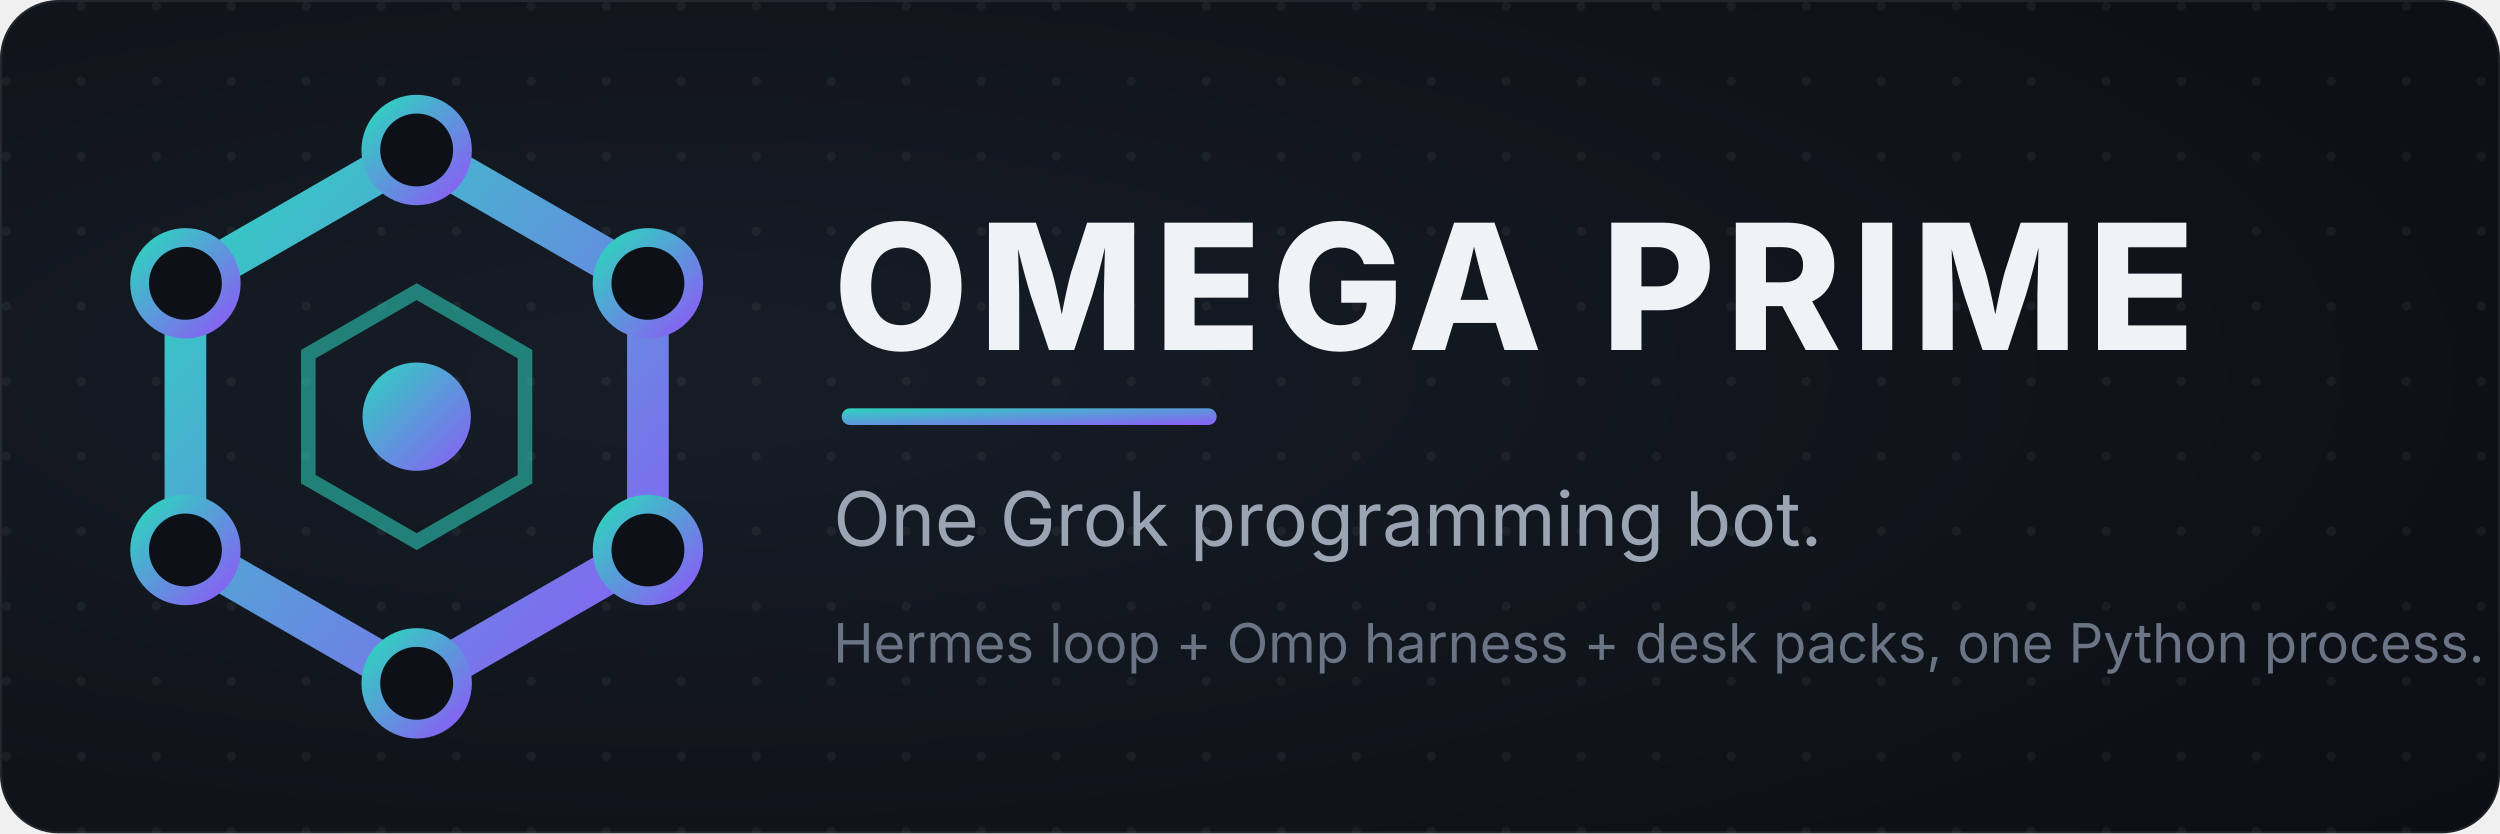
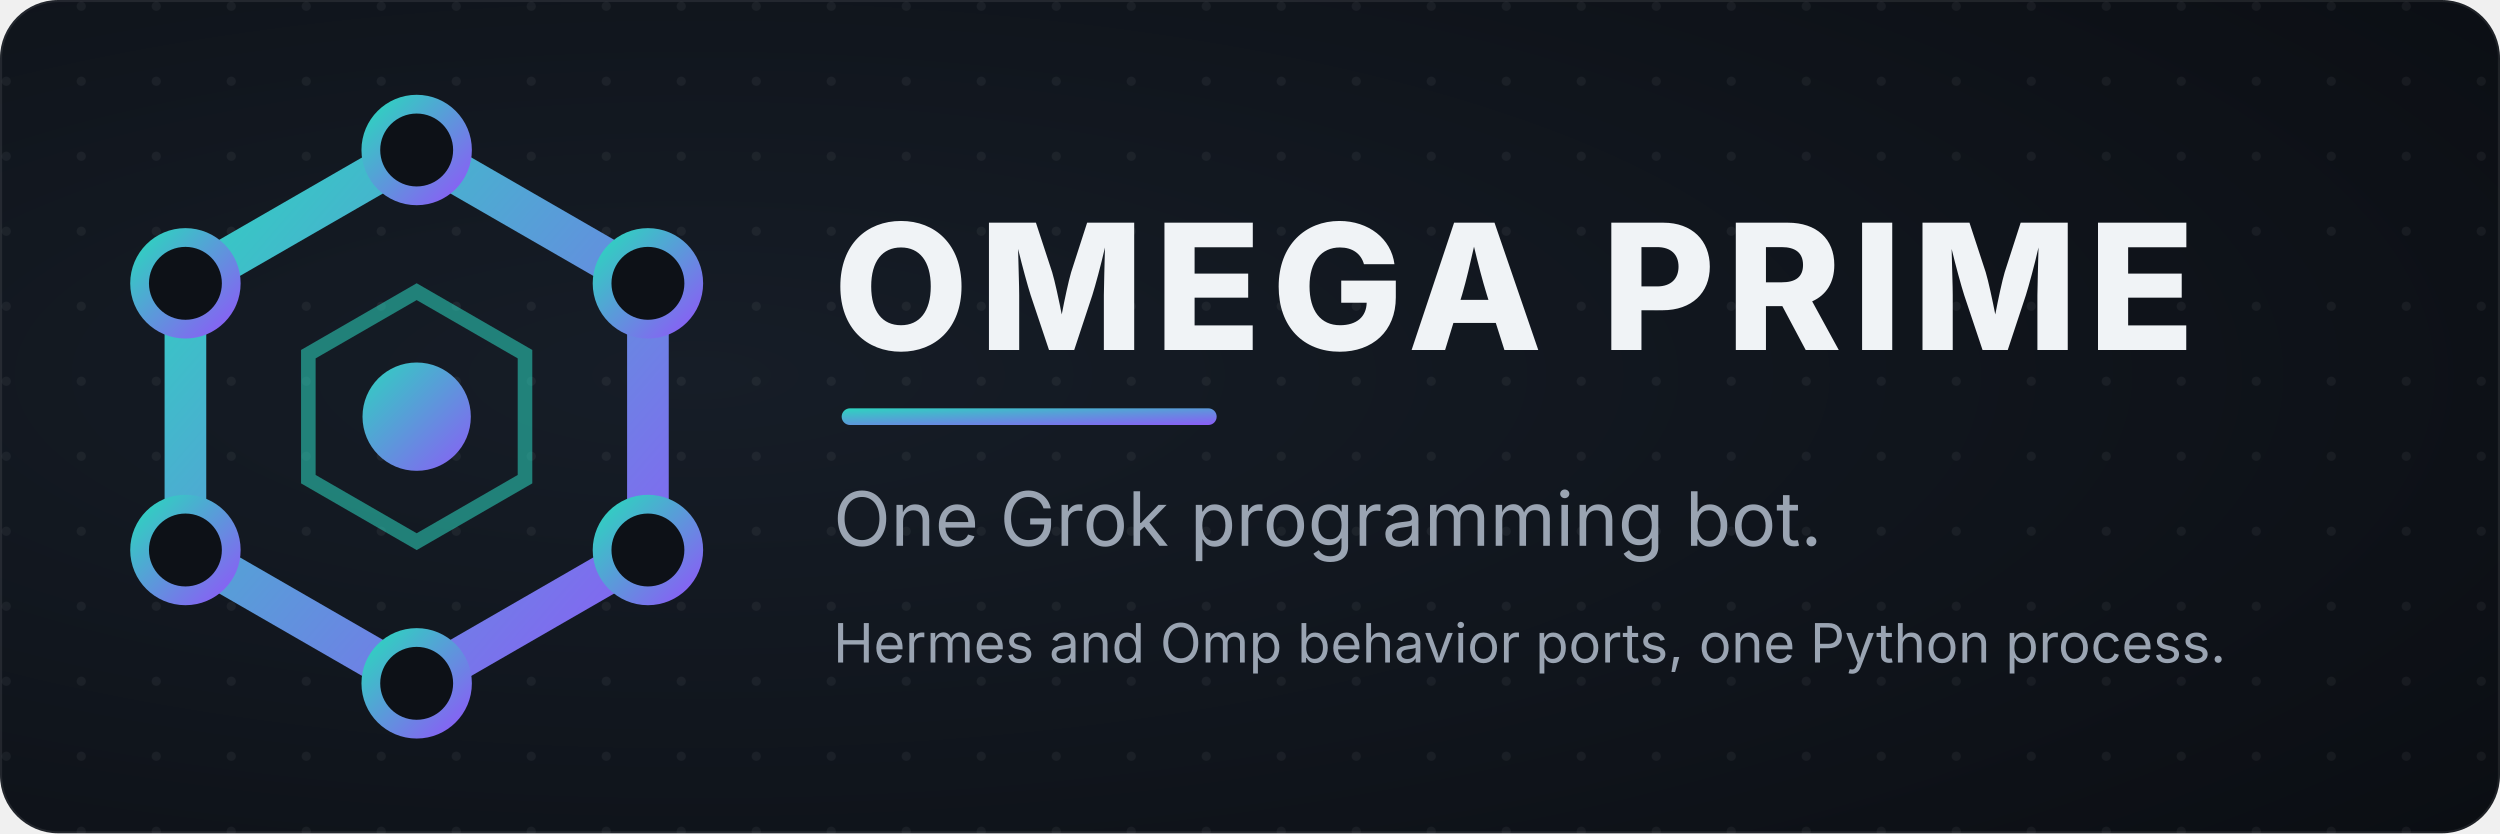
- <svg xmlns="http://www.w3.org/2000/svg" width="1200" height="400" viewBox="0 0 1200 400" role="img" aria-label="Omega Prime banner">
+ <svg xmlns="http://www.w3.org/2000/svg" width="1200" height="400" viewBox="0 0 1200 400" role="img" aria-label="Omega Prime banner" aria-labelledby="banner-title banner-desc">
  <defs>
    <linearGradient id="edge" x1="0" y1="0" x2="1" y2="1">
      <stop offset="0" stop-color="#2dd4bf" />
      <stop offset="1" stop-color="#8b5cf6" />
    </linearGradient>
    <radialGradient id="ground" cx="0.28" cy="0.45" r="0.9">
      <stop offset="0" stop-color="#161d27" />
      <stop offset="1" stop-color="#0b0e13" />
    </radialGradient>
    <pattern id="dots" width="36" height="36" patternUnits="userSpaceOnUse">
      <circle cx="3" cy="3" r="2.2" fill="#ffffff" opacity="0.05" />
    </pattern>
  </defs>
  <rect x="0" y="0" width="1200" height="400" rx="28" fill="url(#ground)" />
  <rect x="0" y="0" width="1200" height="400" rx="28" fill="url(#dots)" />
  <rect x="0" y="0" width="1200" height="400" rx="28" fill="none" stroke="#ffffff" stroke-opacity="0.08" stroke-width="2" />
  <g transform="translate(64,64)">
    <g fill="none" stroke="url(#edge)" stroke-width="20" stroke-linecap="round" stroke-linejoin="round">
      <path d="M136 8 L247 72 L247 200 L136 264 L25 200 L25 72 Z" />
    </g>
    <g fill="#0d1117" stroke="url(#edge)" stroke-width="9">
      <circle cx="136" cy="8" r="22" />
      <circle cx="247" cy="72" r="22" />
      <circle cx="247" cy="200" r="22" />
      <circle cx="136" cy="264" r="22" />
      <circle cx="25" cy="200" r="22" />
      <circle cx="25" cy="72" r="22" />
    </g>
    <g fill="none" stroke="#2dd4bf" stroke-opacity="0.55" stroke-width="7" stroke-linecap="round">
      <path d="M136 76 L188 106 L188 166 L136 196 L84 166 L84 106 Z" />
    </g>
    <circle cx="136" cy="136" r="26" fill="url(#edge)" />
  </g>
  <text x="400" y="168" font-family="Inter,-apple-system,BlinkMacSystemFont,'Segoe UI',Helvetica,Arial,sans-serif" font-size="84" font-weight="800" letter-spacing="5" fill="#f0f3f6">OMEGA PRIME</text>
  <rect x="404" y="196" width="180" height="8" rx="4" fill="url(#edge)" />
  <text x="400" y="262" font-family="Inter,-apple-system,BlinkMacSystemFont,'Segoe UI',Helvetica,Arial,sans-serif" font-size="36" font-weight="400" fill="#9aa4b2">One Grok programming bot.</text>
-   <text x="400" y="318" font-family="Inter,-apple-system,BlinkMacSystemFont,'Segoe UI',Helvetica,Arial,sans-serif" font-size="26" font-weight="400" fill="#6b7484">Hermes loop + Omp harness + desk packs, one Python process.</text>
+   <text x="400" y="318" font-family="Inter,-apple-system,BlinkMacSystemFont,'Segoe UI',Helvetica,Arial,sans-serif" font-size="26" font-weight="400" fill="#9aa4b2">Hermes and Omp behavior ports, one Python process.</text>
</svg>
